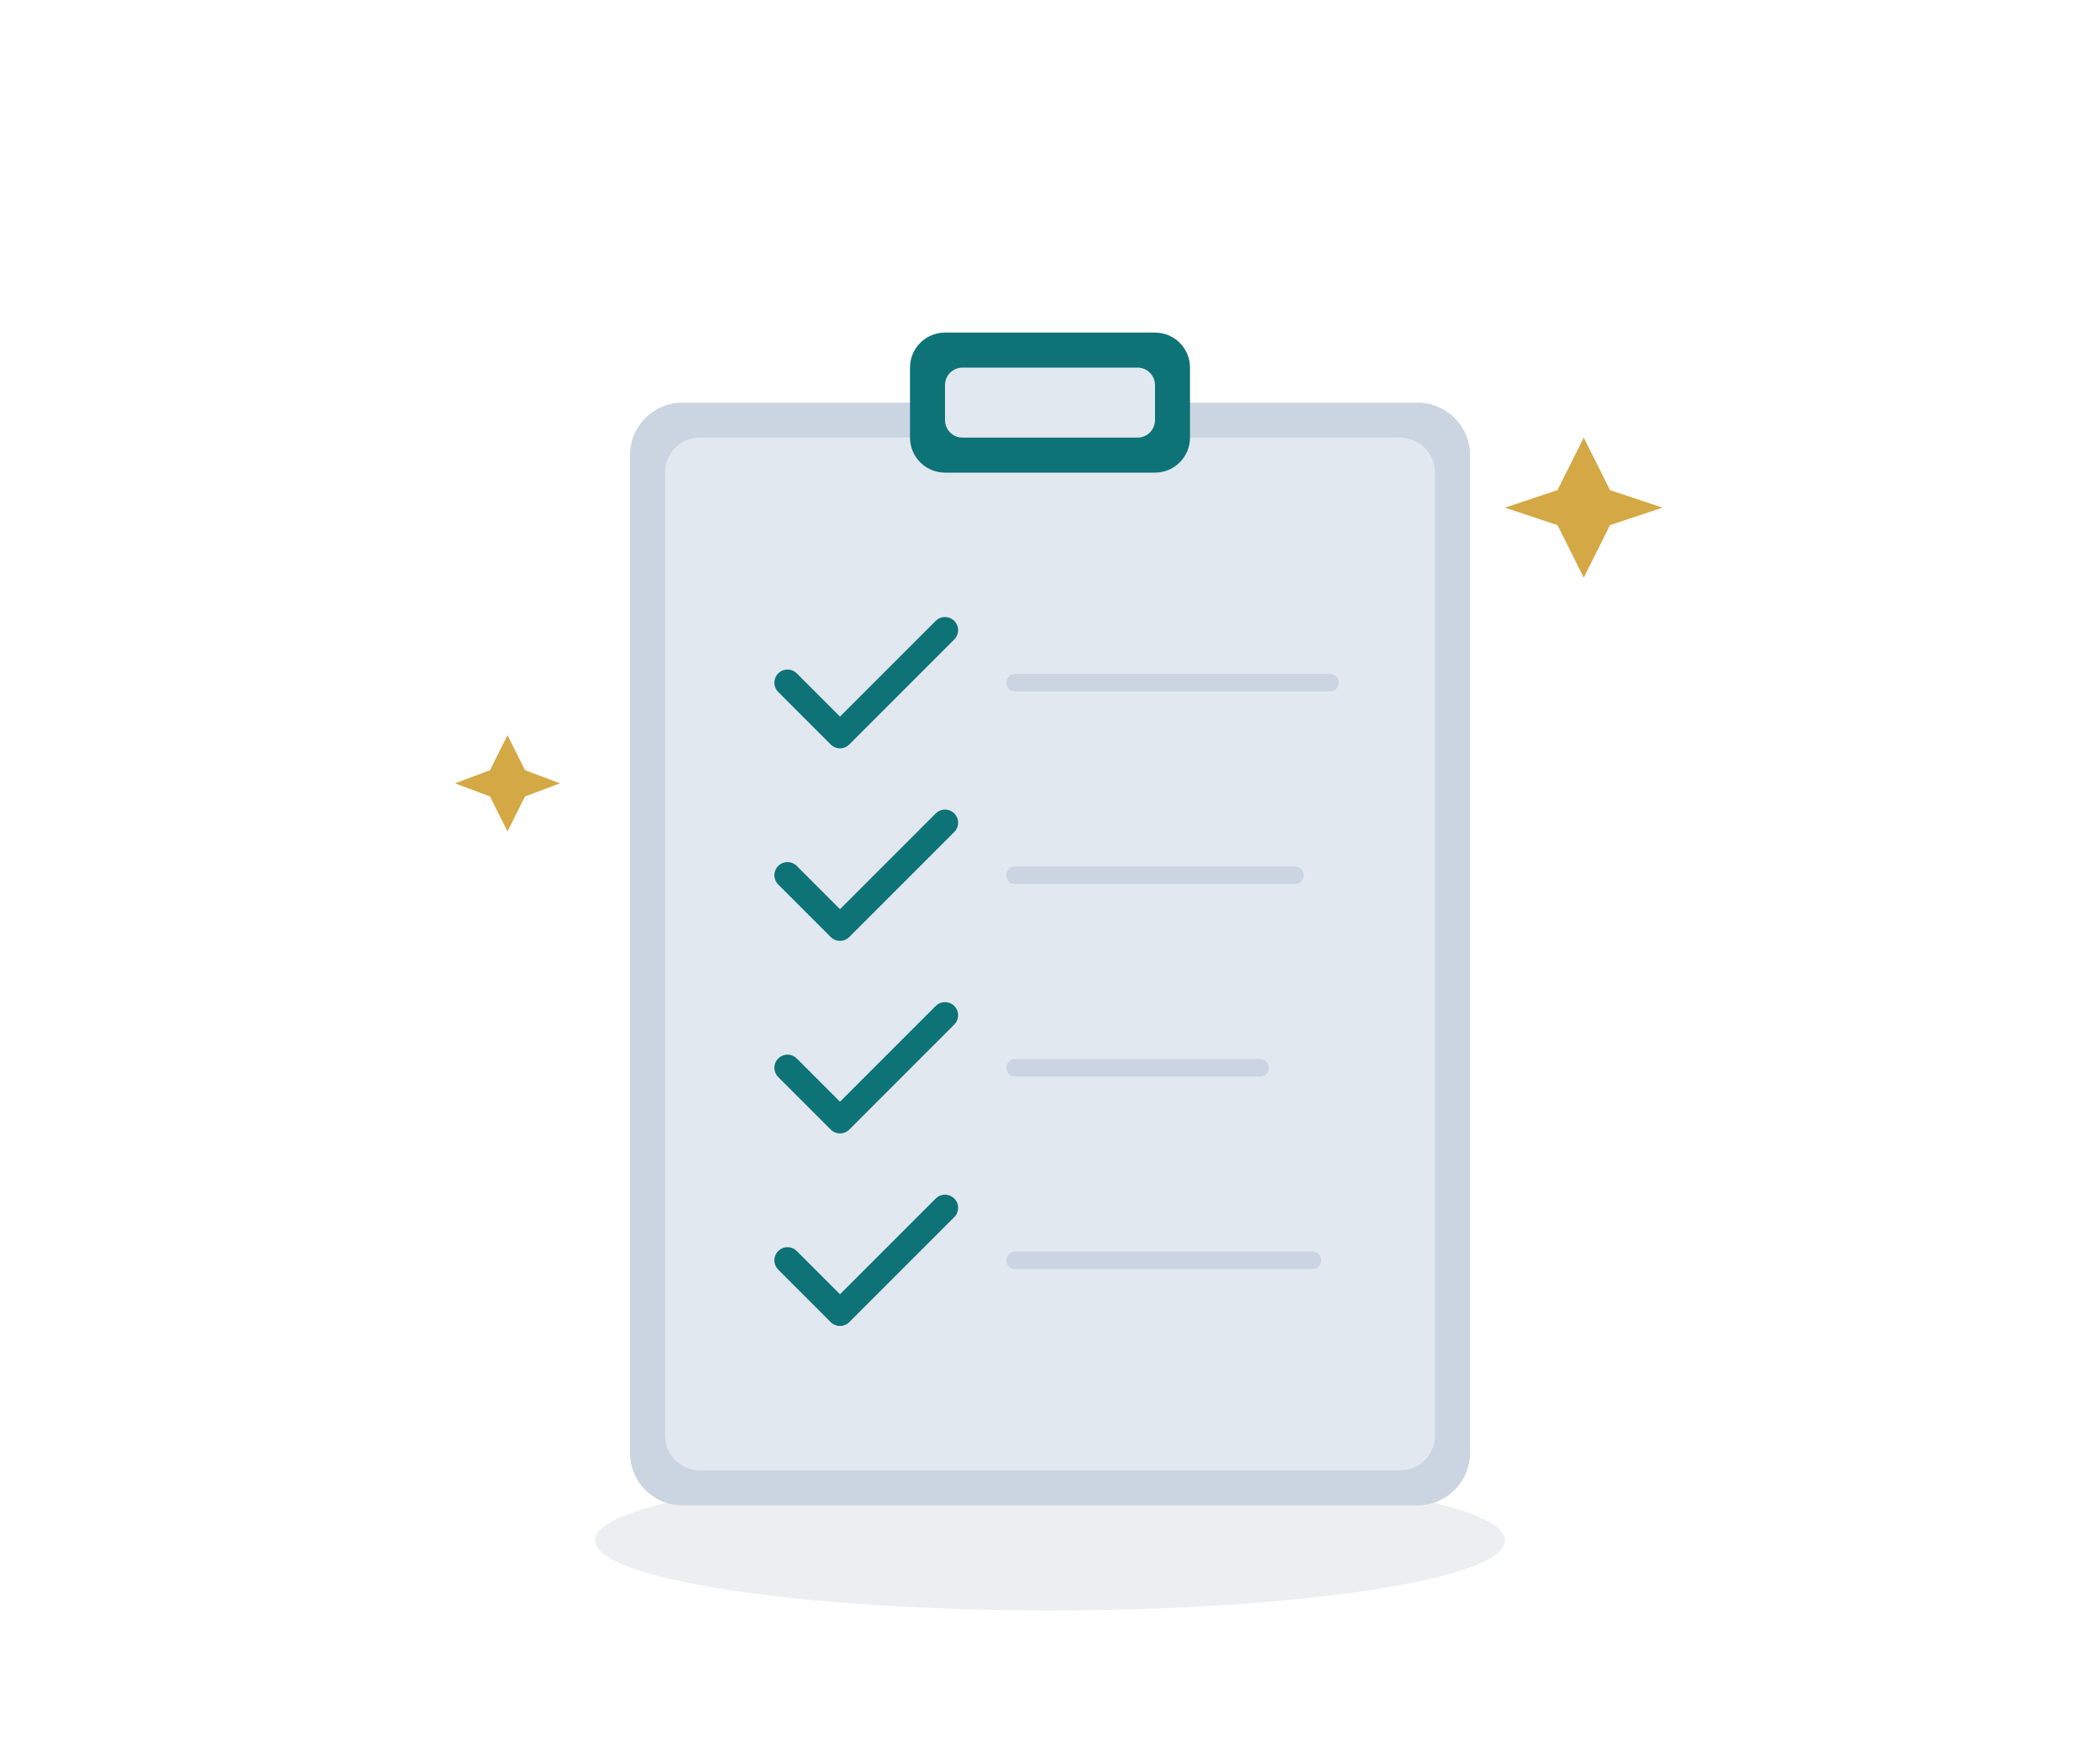
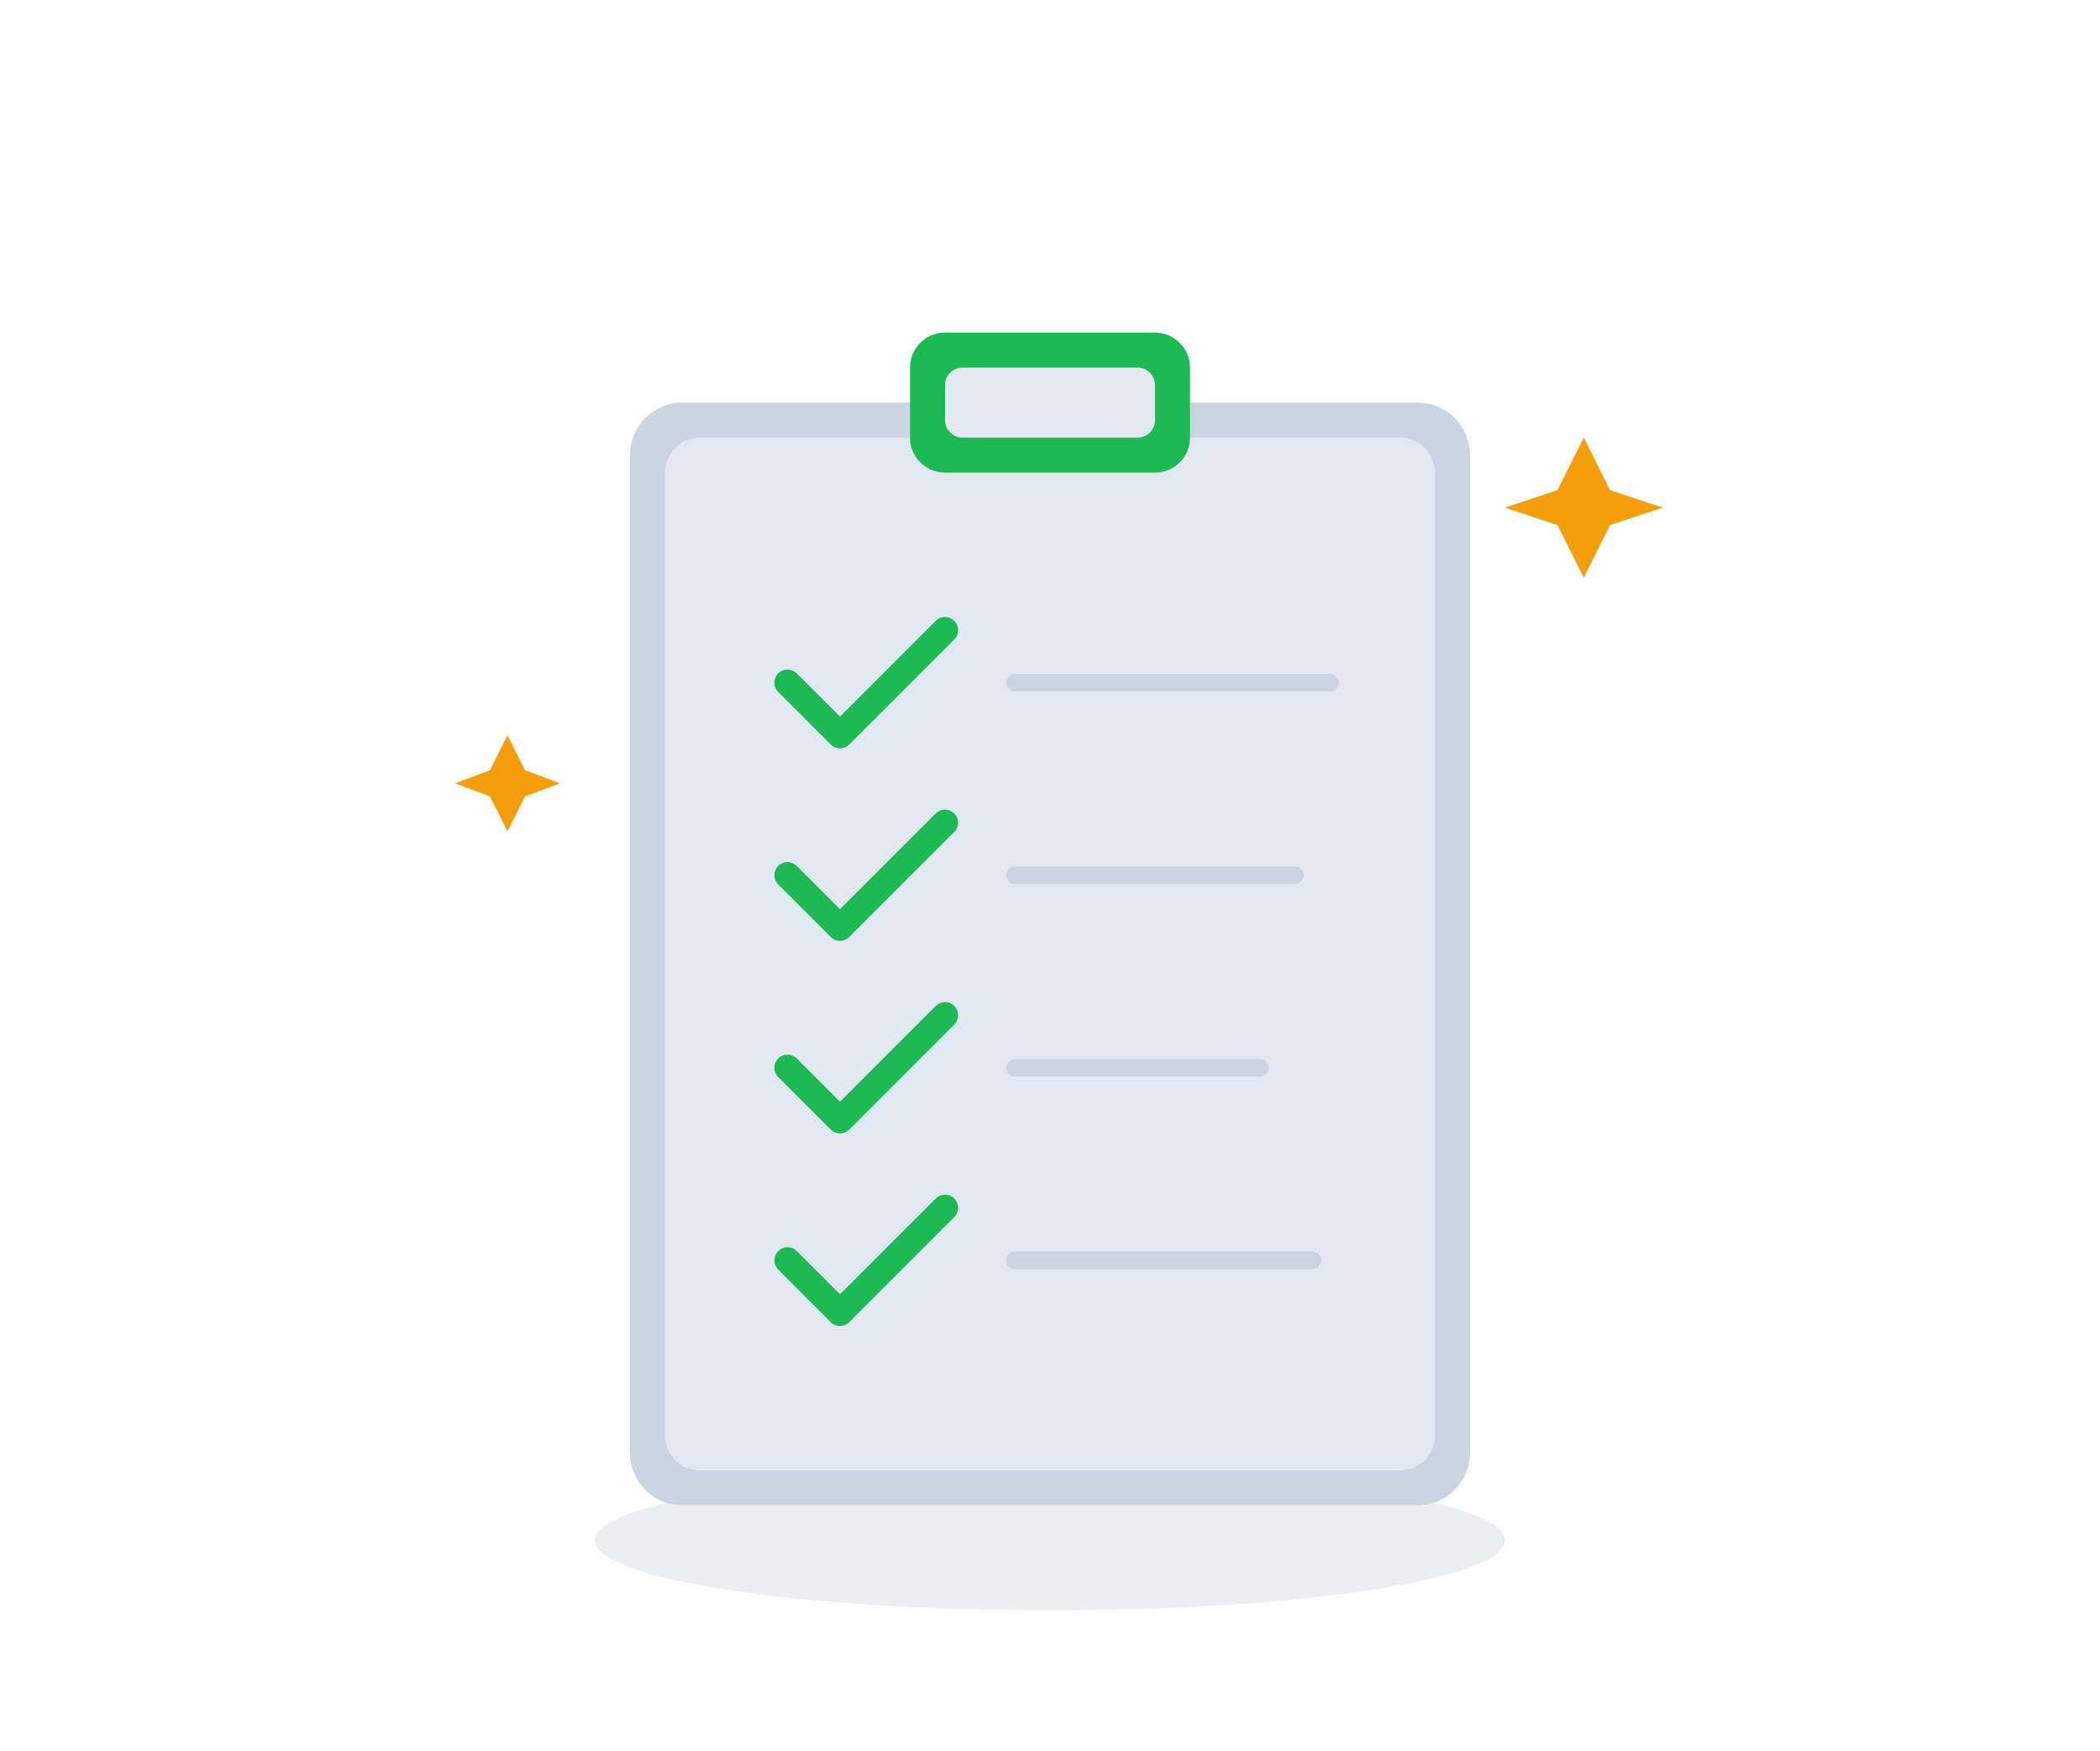
<svg xmlns="http://www.w3.org/2000/svg" viewBox="0 0 240 200" fill="none">
  <style>
    .es-board { fill: #e2e8f0; }
    .es-board-edge { fill: #cbd5e1; }
-     .es-clip { fill: #0d7377; }
-     .es-check { stroke: #0d7377; stroke-width: 3; stroke-linecap: round; stroke-linejoin: round; fill: none; }
+     .es-clip { fill: #1DB954; }
+     .es-check { stroke: #1DB954; stroke-width: 3; stroke-linecap: round; stroke-linejoin: round; fill: none; }
    .es-line { stroke: #cbd5e1; stroke-width: 2; stroke-linecap: round; }
    .es-shadow { fill: #94a3b8; opacity: 0.18; }
-     .es-star { fill: #d4a844; }
+     .es-star { fill: #F59E0B; }
    @media (prefers-color-scheme: dark) {
      .es-board { fill: #334155; }
      .es-board-edge { fill: #475569; }
      .es-clip { fill: #2dd4bf; }
      .es-check { stroke: #2dd4bf; }
      .es-line { stroke: #475569; }
      .es-shadow { fill: #1e293b; opacity: 0.3; }
      .es-star { fill: #fbbf24; }
    }
  </style>
  <ellipse class="es-shadow" cx="120" cy="176" rx="52" ry="8" />
  <rect class="es-board-edge" x="72" y="46" width="96" height="126" rx="6" />
  <rect class="es-board" x="76" y="50" width="88" height="118" rx="4" />
  <rect class="es-clip" x="104" y="38" width="32" height="16" rx="4" />
  <rect class="es-board" x="108" y="42" width="24" height="8" rx="2" />
  <polyline class="es-check" points="90,78 96,84 108,72" />
  <line class="es-line" x1="116" y1="78" x2="152" y2="78" />
  <polyline class="es-check" points="90,100 96,106 108,94" />
  <line class="es-line" x1="116" y1="100" x2="148" y2="100" />
  <polyline class="es-check" points="90,122 96,128 108,116" />
  <line class="es-line" x1="116" y1="122" x2="144" y2="122" />
  <polyline class="es-check" points="90,144 96,150 108,138" />
  <line class="es-line" x1="116" y1="144" x2="150" y2="144" />
  <path class="es-star" d="M178 56 L181 50 L184 56 L190 58 L184 60 L181 66 L178 60 L172 58Z" />
  <path class="es-star" d="M56 88 L58 84 L60 88 L64 89.5 L60 91 L58 95 L56 91 L52 89.5Z" />
</svg>
